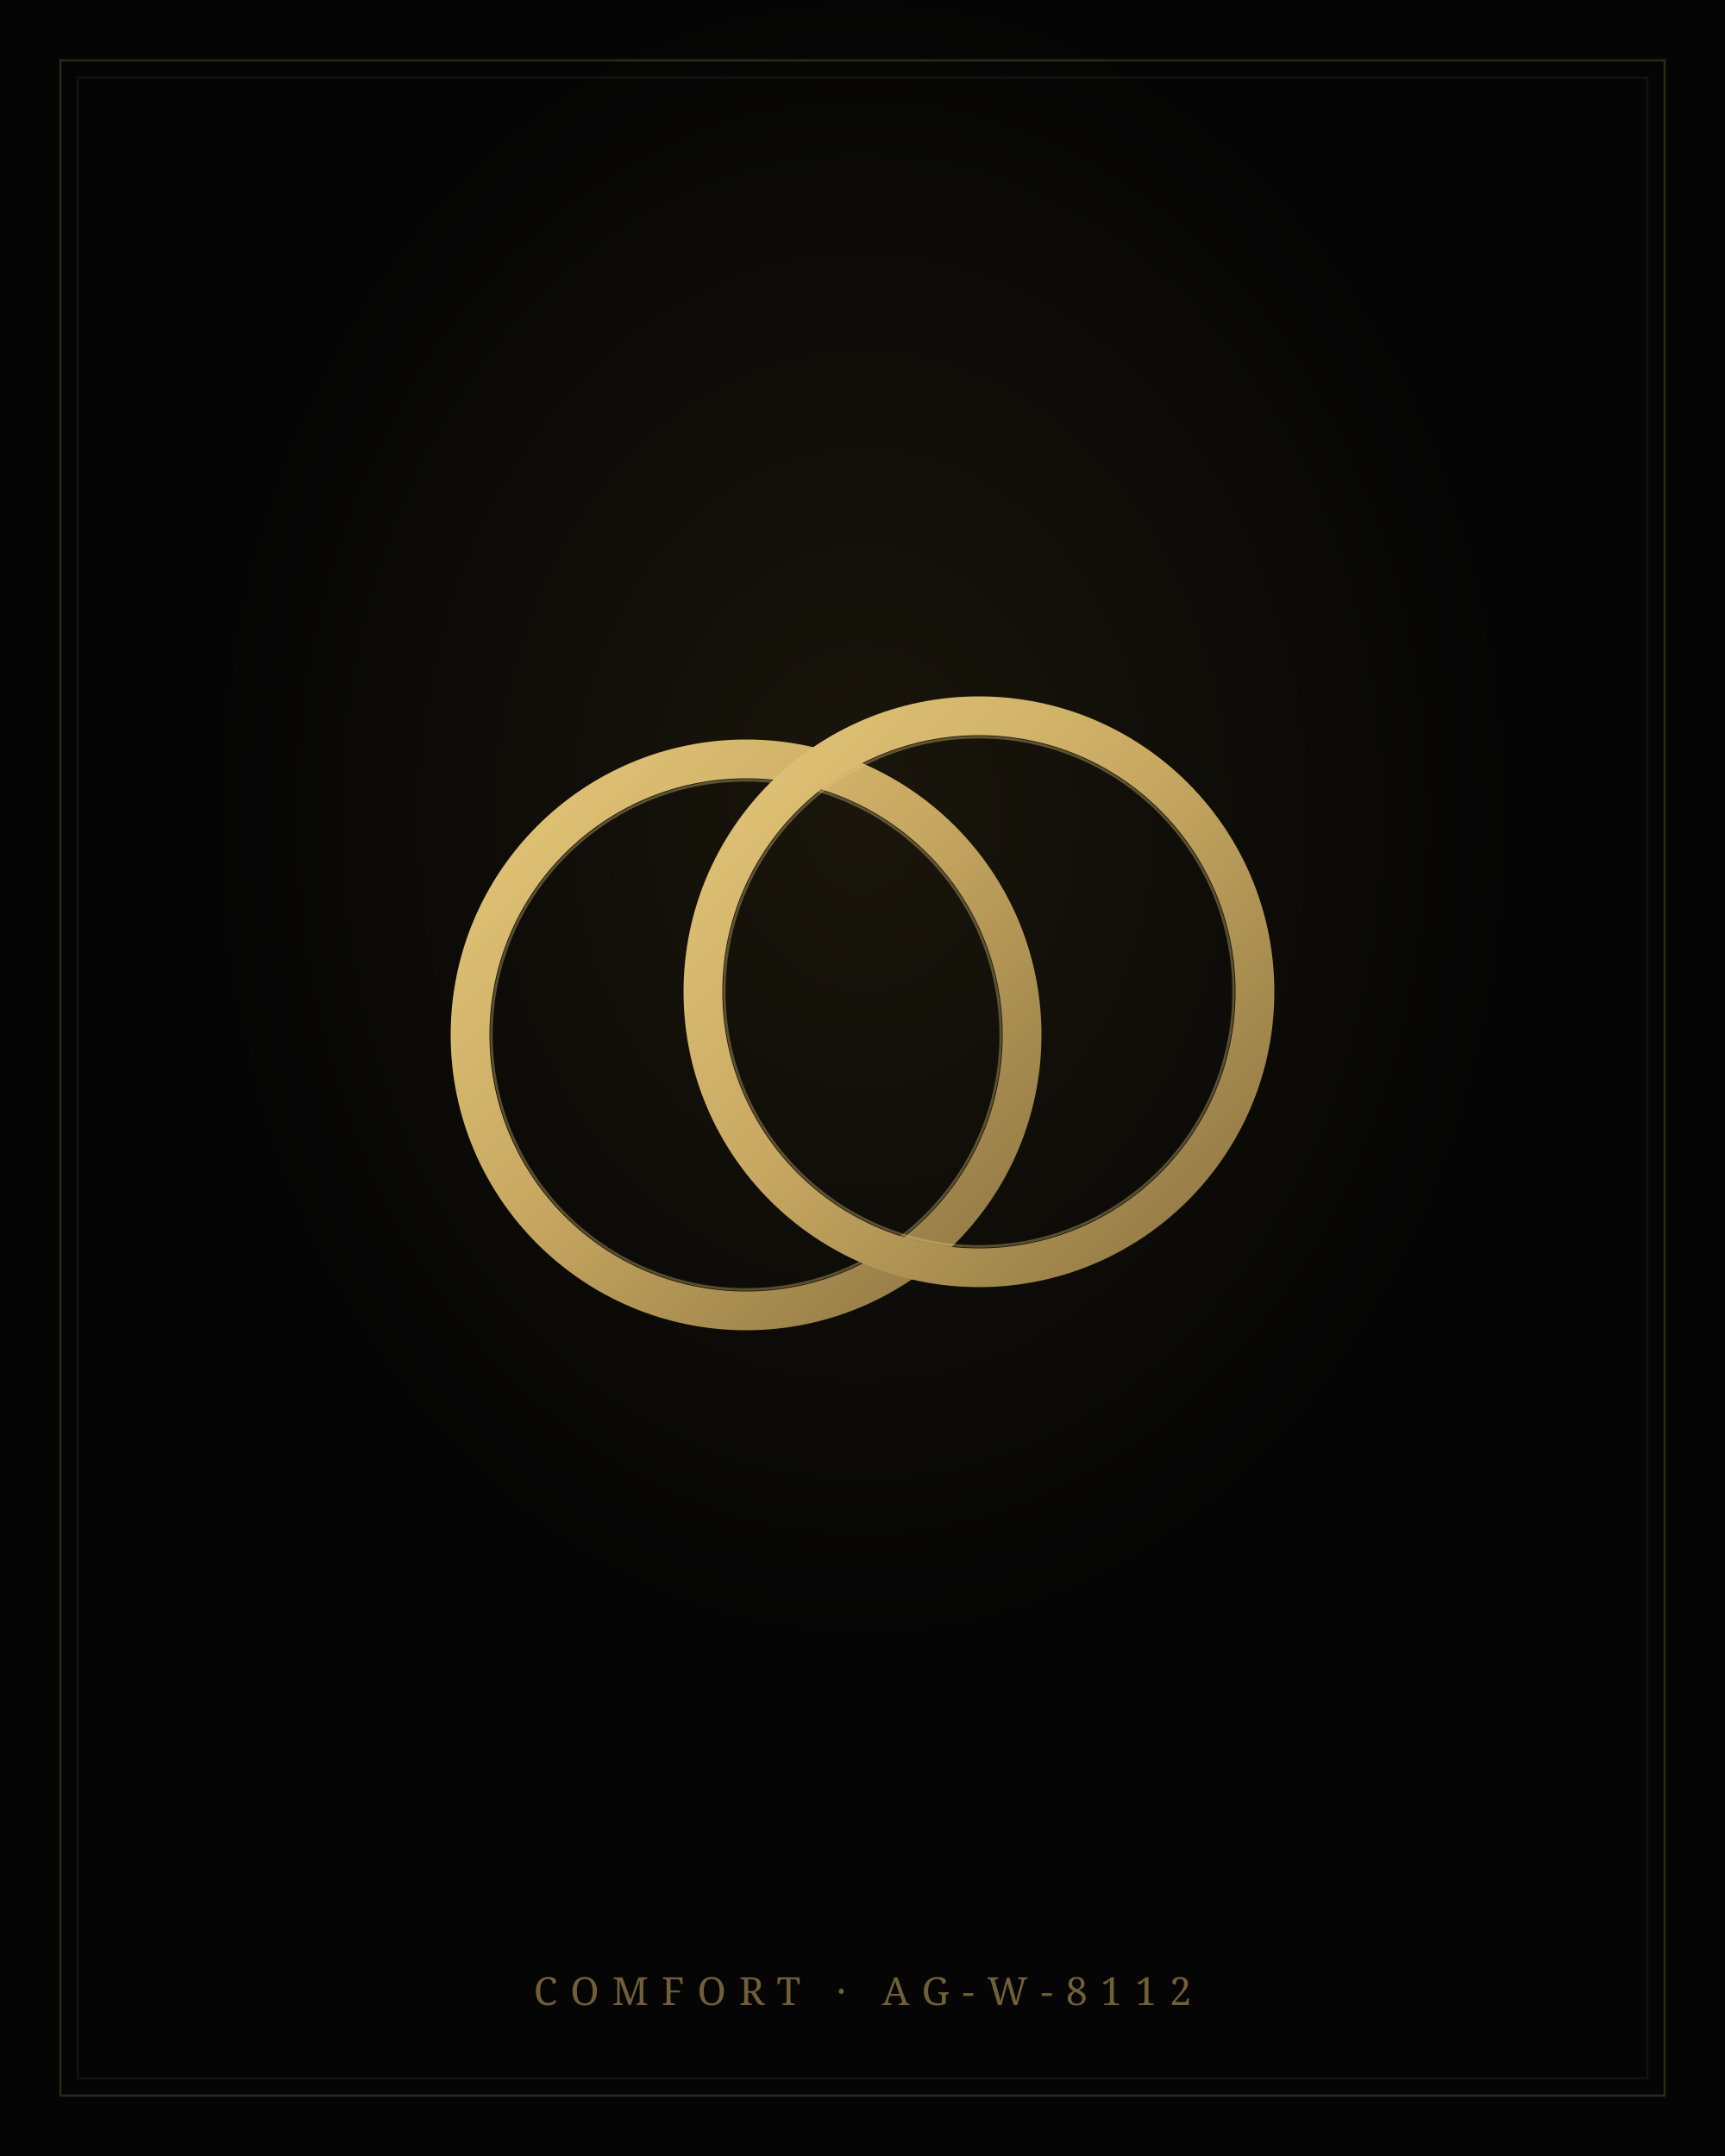
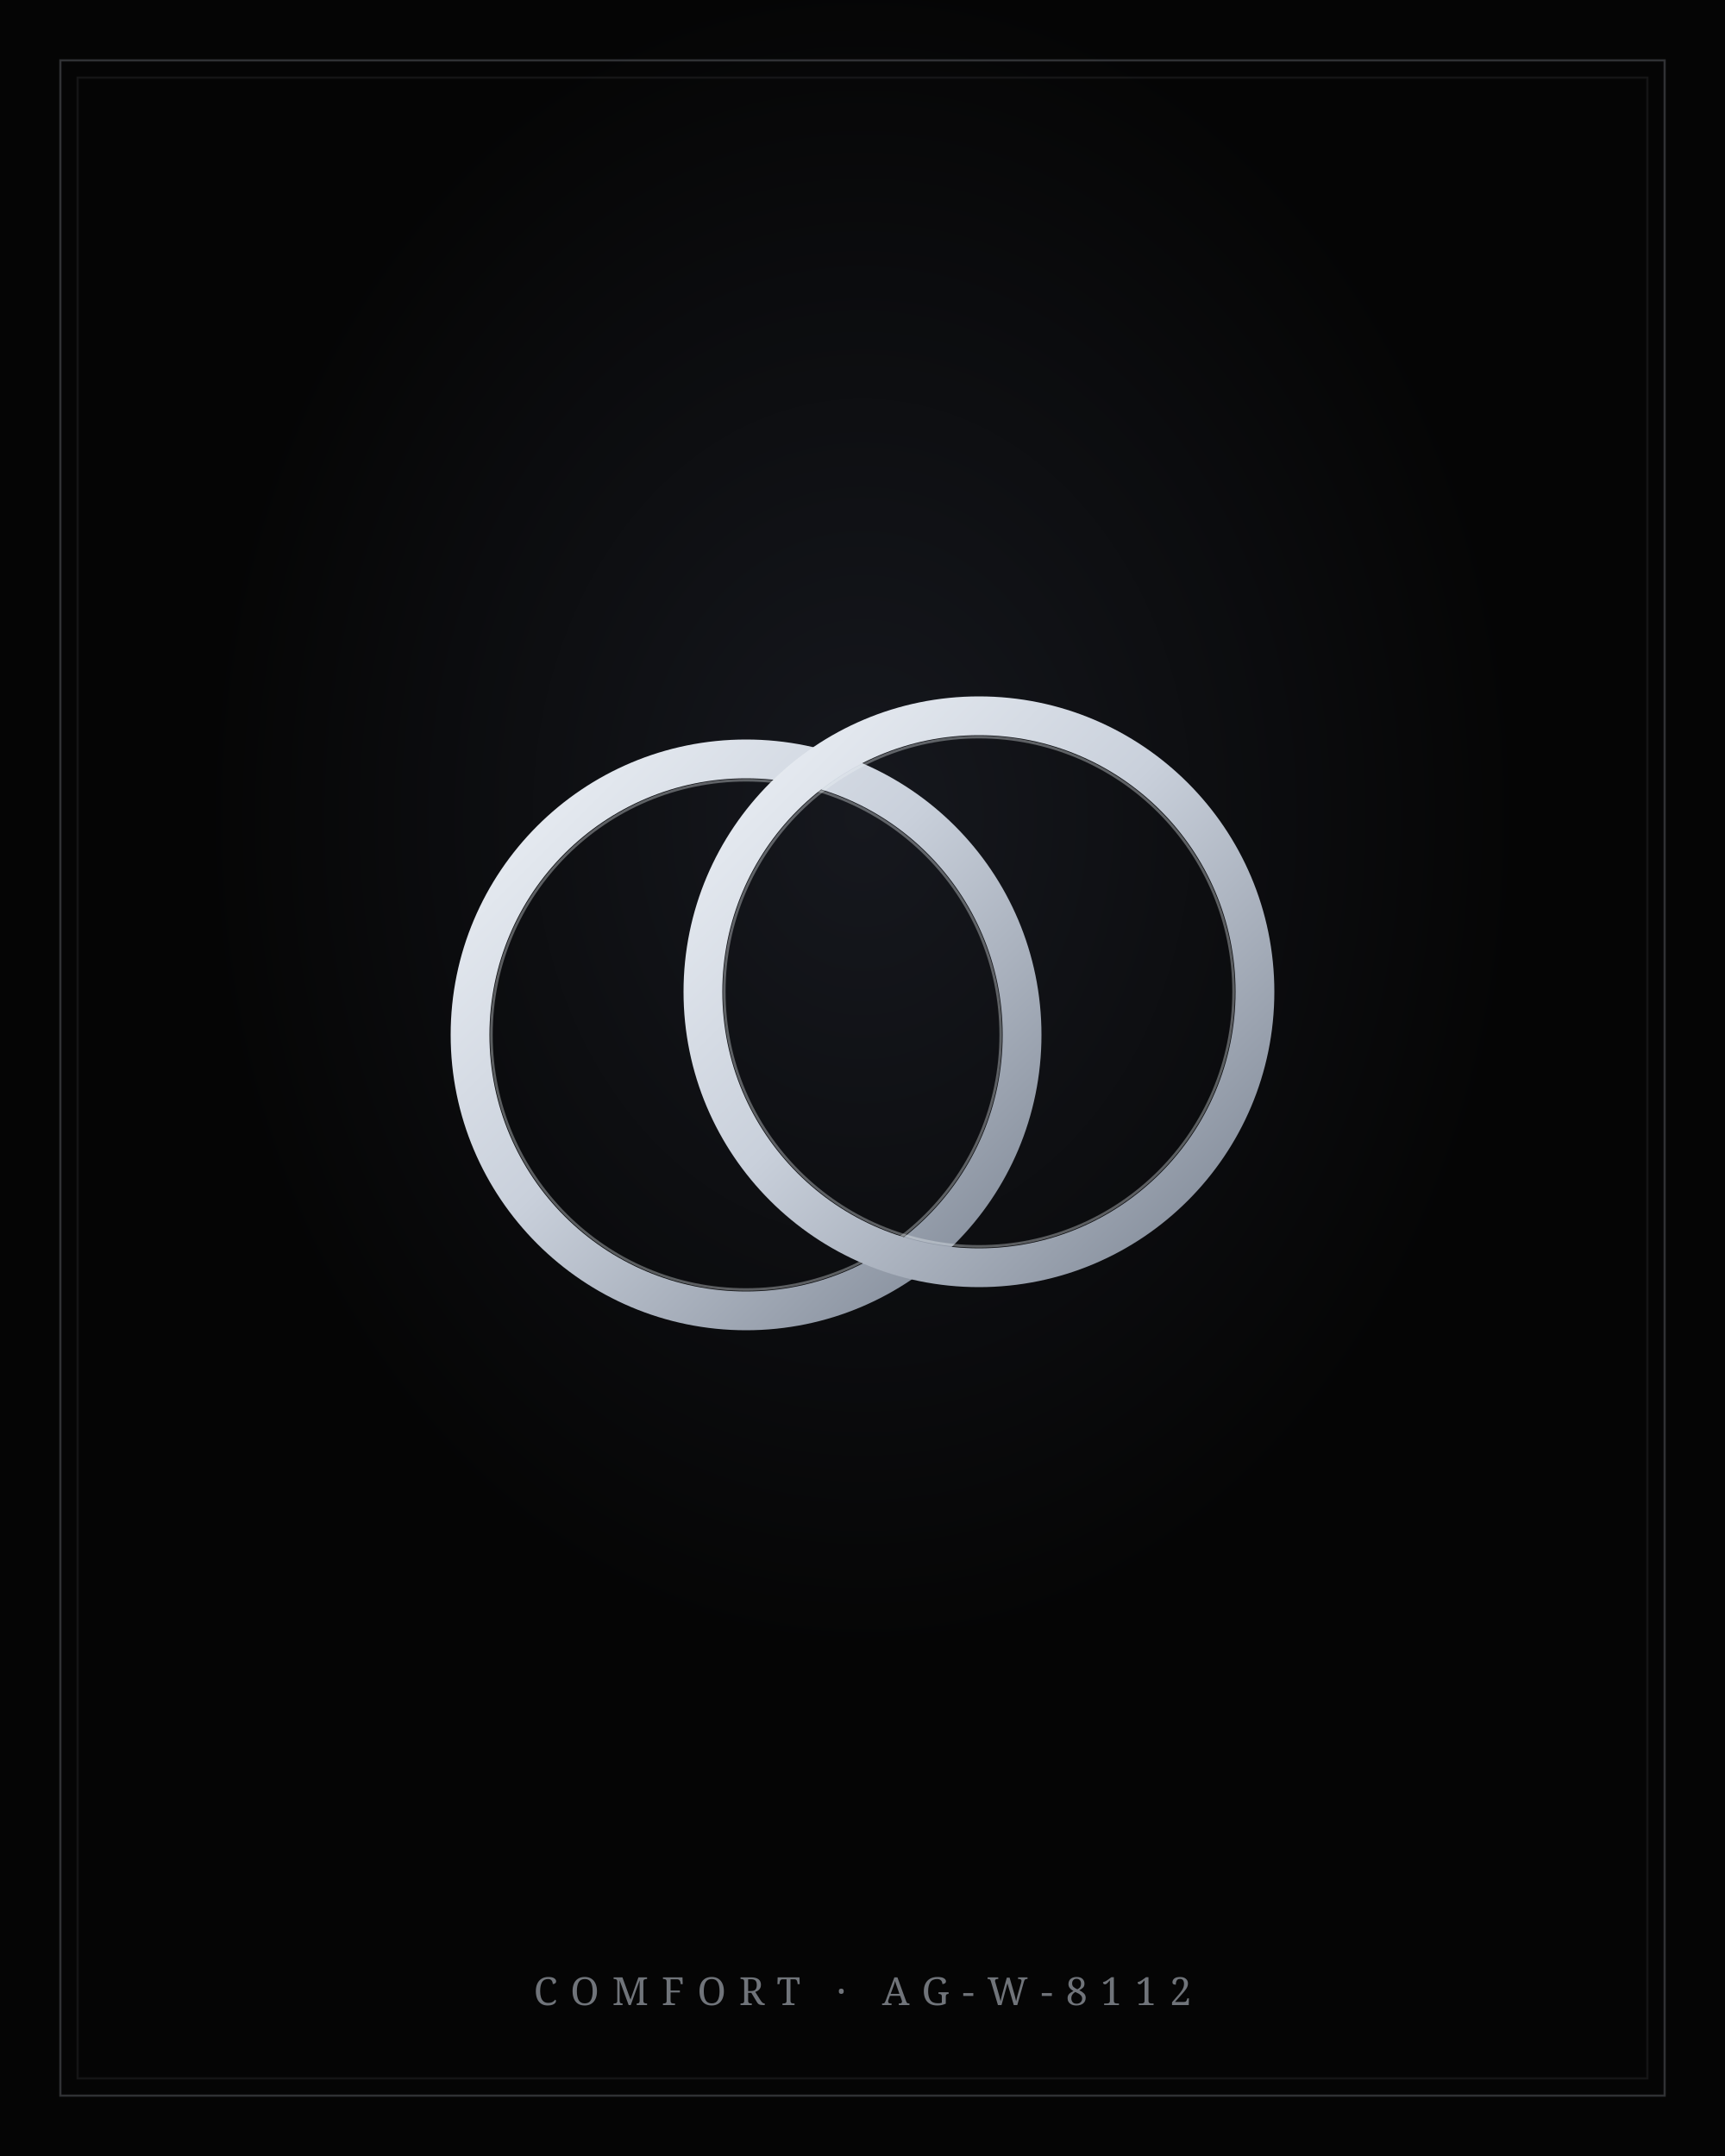
<svg xmlns="http://www.w3.org/2000/svg" viewBox="0 0 800 1000" role="img" aria-label="COMFORT  ·  AG-W-8112">
  <rect width="800" height="1000" fill="#050505" />
  <defs>
    <radialGradient id="g" cx="50%" cy="38%" r="55%">
-       <stop offset="0%" stop-color="#1a160c" />
+       <stop offset="0%" stop-color="#16181e" />
      <stop offset="70%" stop-color="#050505" />
    </radialGradient>
-     <linearGradient id="gold" x1="0" y1="0" x2="1" y2="1">
-       <stop offset="0%" stop-color="#e4c87a" />
-       <stop offset="45%" stop-color="#c9a962" />
-       <stop offset="100%" stop-color="#8a7340" />
+     <linearGradient id="silver" x1="0" y1="0" x2="1" y2="1">
+       <stop offset="0%" stop-color="#eef2f7" />
+       <stop offset="45%" stop-color="#c9d0db" />
+       <stop offset="100%" stop-color="#7b8492" />
    </linearGradient>
    <filter id="soft">
      <feGaussianBlur stdDeviation="0.6" />
    </filter>
  </defs>
  <rect width="800" height="1000" fill="url(#g)" />
-   <rect x="28" y="28" width="744" height="944" fill="none" stroke="#c9a962" stroke-opacity="0.22" />
-   <rect x="36" y="36" width="728" height="928" fill="none" stroke="#c9a962" stroke-opacity="0.08" />
+   <rect x="28" y="28" width="744" height="944" fill="none" stroke="#c9d0db" stroke-opacity="0.22" />
+   <rect x="36" y="36" width="728" height="928" fill="none" stroke="#c9d0db" stroke-opacity="0.08" />
  <g transform="translate(-54 10)">
-     <ellipse cx="400" cy="470" rx="128" ry="128" fill="none" stroke="url(#gold)" stroke-width="18" />
-     <ellipse cx="400" cy="470" rx="118.1" ry="118.1" fill="none" stroke="#e4c87a" stroke-opacity="0.35" stroke-width="1.2" />
+     <ellipse cx="400" cy="470" rx="128" ry="128" fill="none" stroke="url(#silver)" stroke-width="18" />
+     <ellipse cx="400" cy="470" rx="118.1" ry="118.1" fill="none" stroke="#eef2f7" stroke-opacity="0.35" stroke-width="1.2" />
  </g>
  <g transform="translate(54 -10)">
-     <ellipse cx="400" cy="470" rx="128" ry="128" fill="none" stroke="url(#gold)" stroke-width="18" />
-     <ellipse cx="400" cy="470" rx="118.1" ry="118.1" fill="none" stroke="#e4c87a" stroke-opacity="0.35" stroke-width="1.2" />
+     <ellipse cx="400" cy="470" rx="128" ry="128" fill="none" stroke="url(#silver)" stroke-width="18" />
+     <ellipse cx="400" cy="470" rx="118.1" ry="118.1" fill="none" stroke="#eef2f7" stroke-opacity="0.35" stroke-width="1.2" />
  </g>
-   <text x="400" y="930" text-anchor="middle" fill="#c9a962" fill-opacity="0.55" font-family="Georgia, serif" font-size="18" letter-spacing="6">COMFORT  ·  AG-W-8112</text>
+   <text x="400" y="930" text-anchor="middle" fill="#c9d0db" fill-opacity="0.55" font-family="Georgia, serif" font-size="18" letter-spacing="6">COMFORT  ·  AG-W-8112</text>
</svg>
